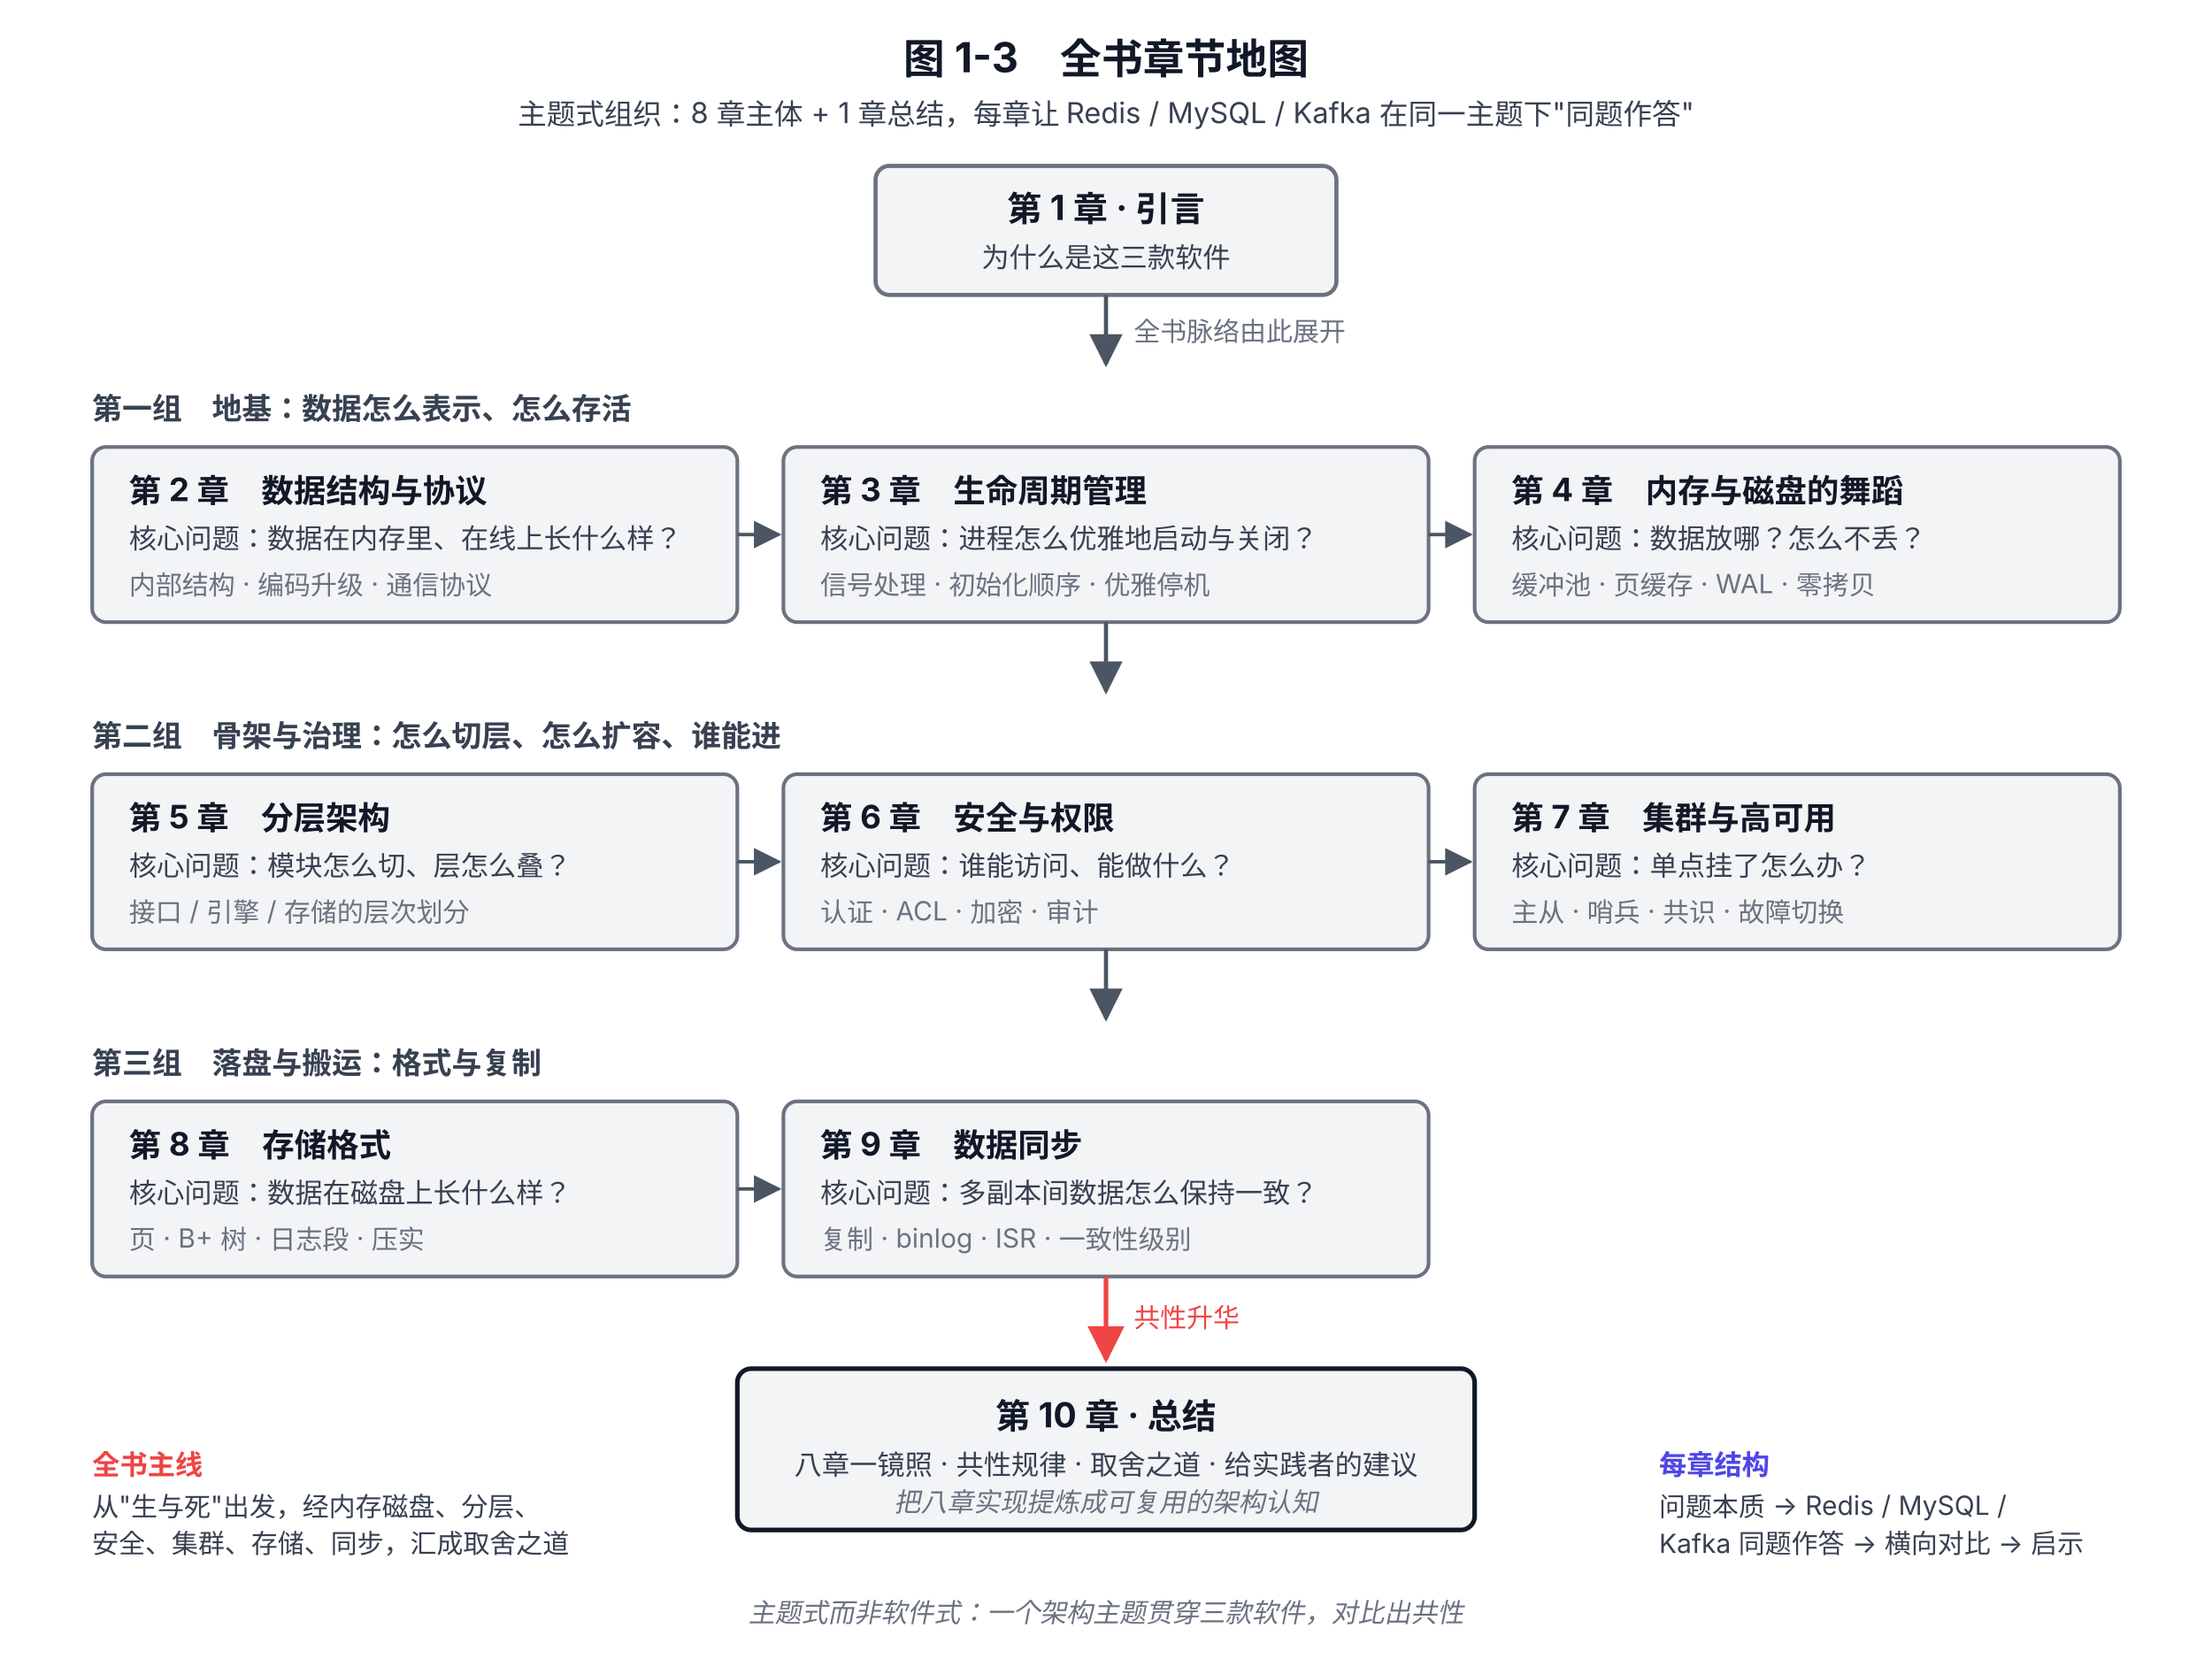
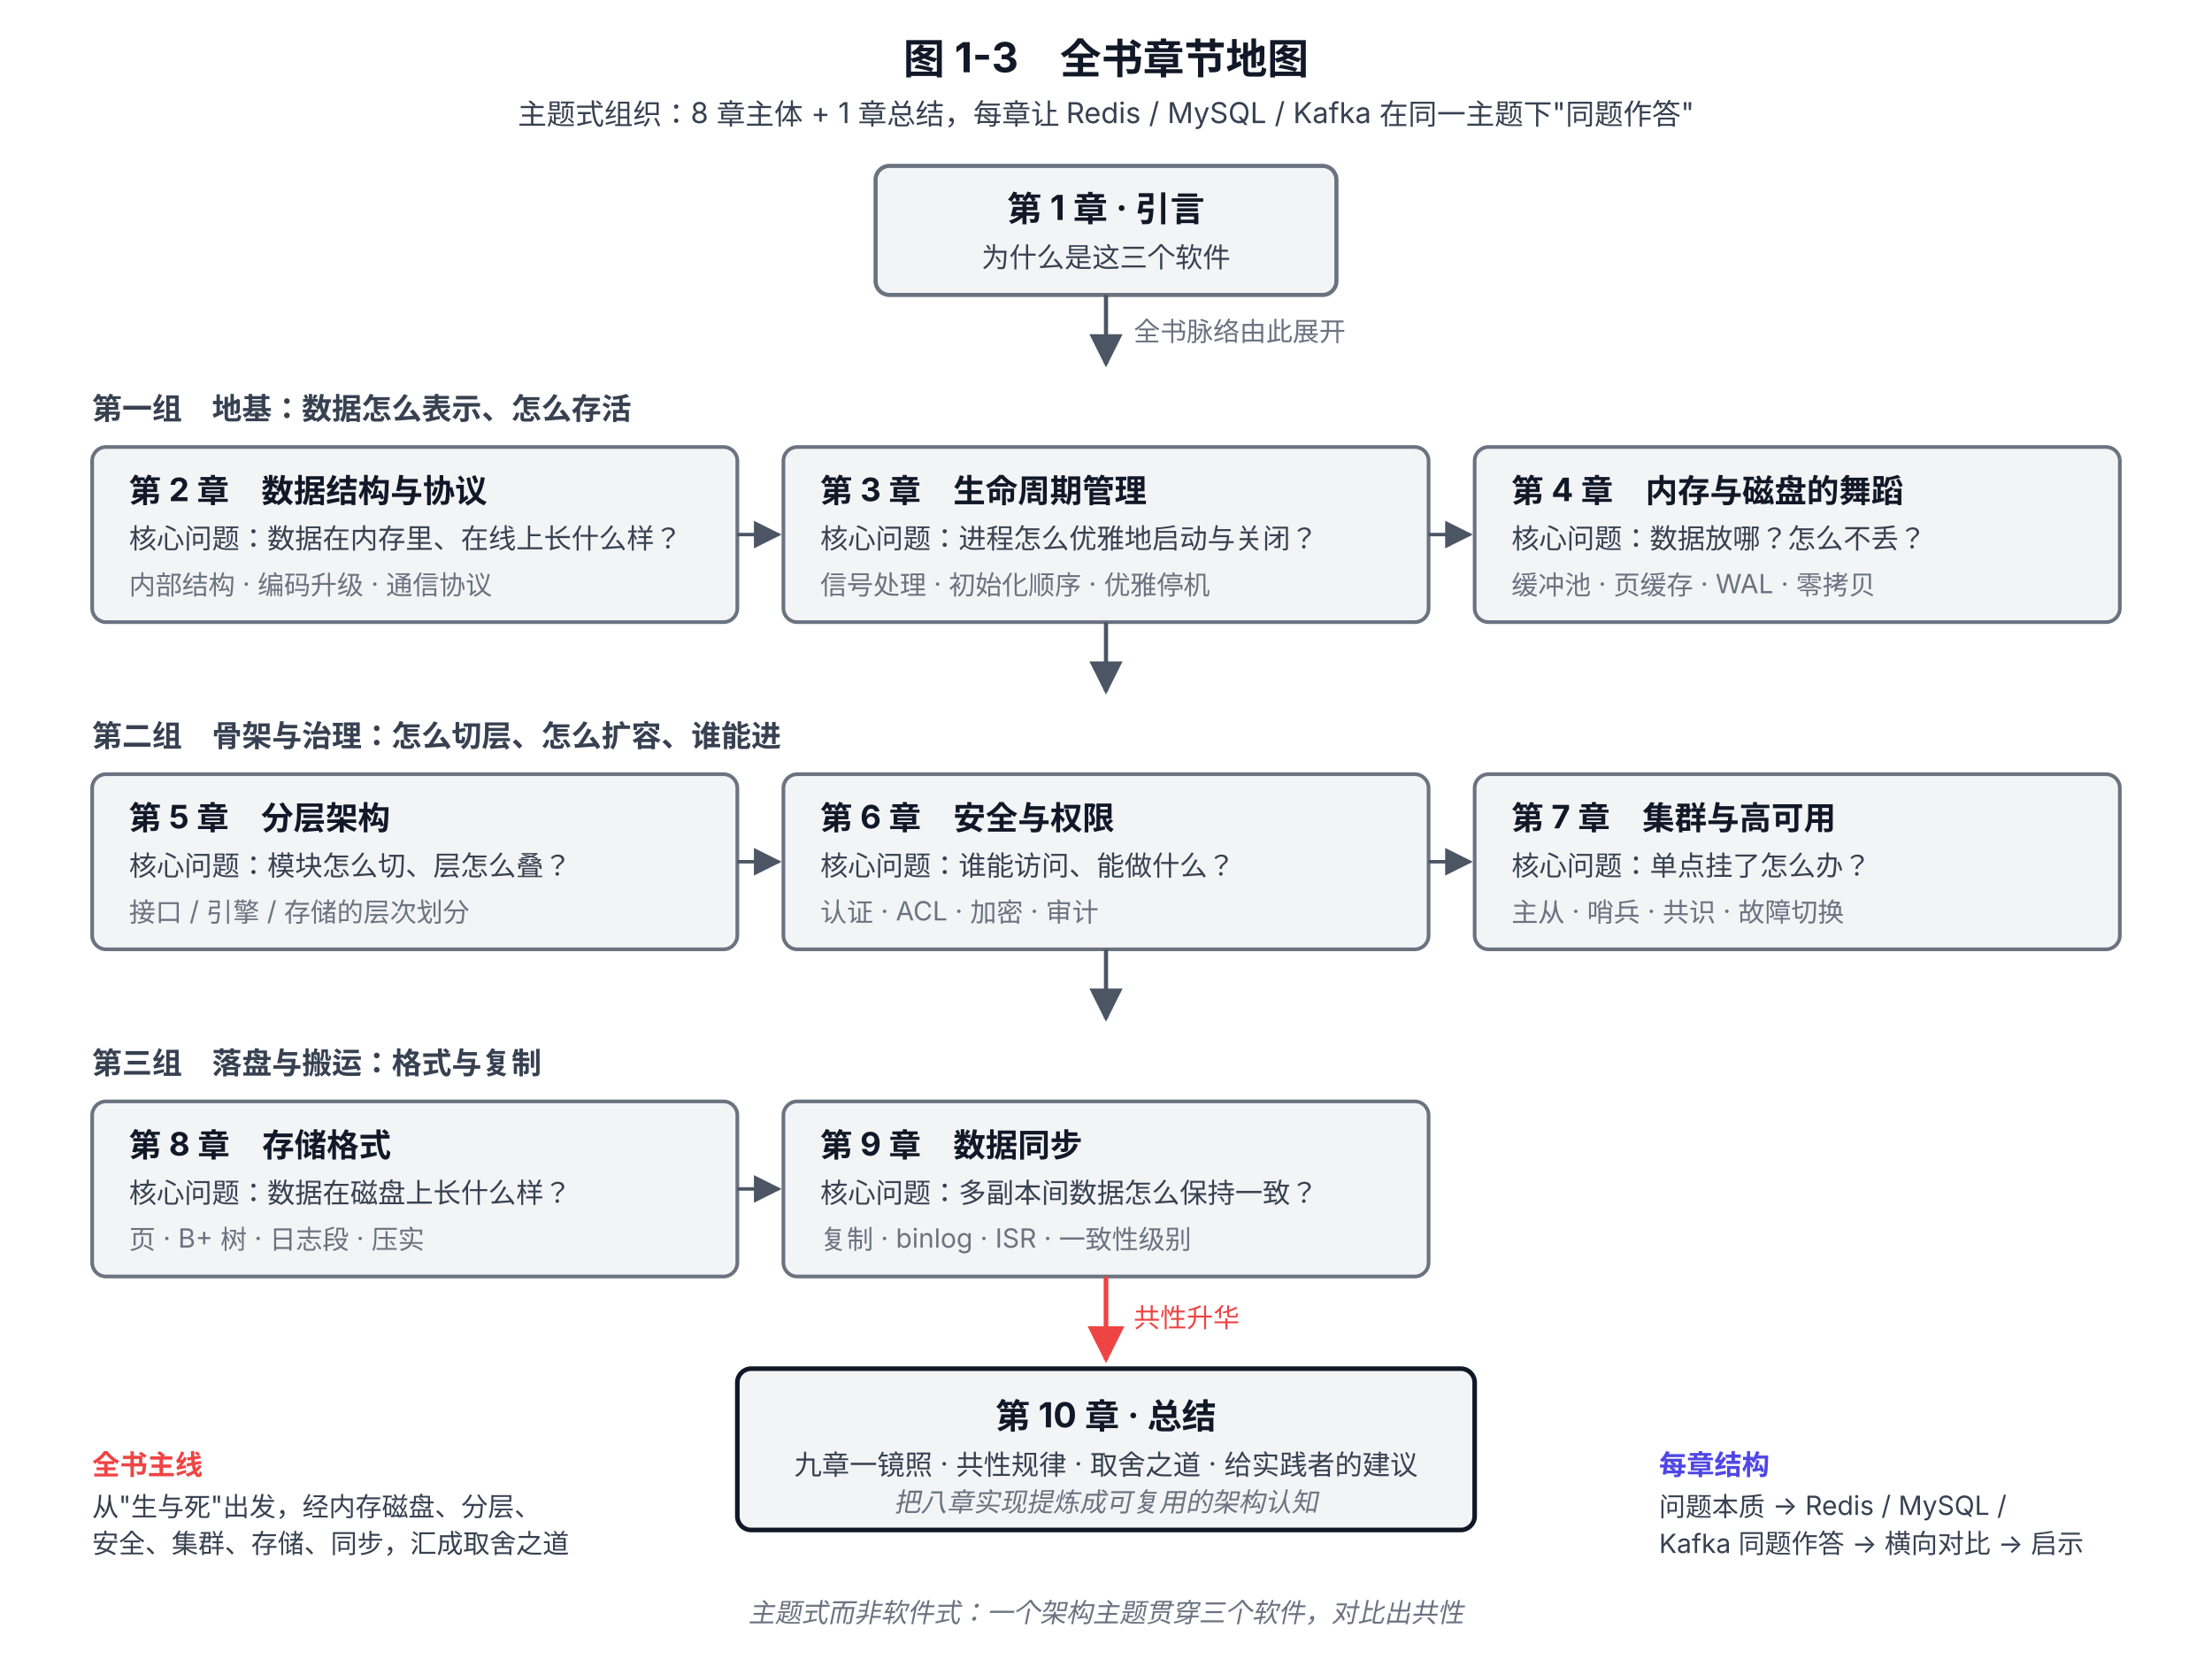
<svg xmlns="http://www.w3.org/2000/svg" viewBox="0 0 960 720" font-family="system-ui, -apple-system, 'PingFang SC', 'Microsoft YaHei', sans-serif">
  <defs>
    <marker id="arrow" viewBox="0 0 10 10" refX="9" refY="5" markerWidth="8" markerHeight="8" orient="auto-start-reverse">
      <path d="M0,0 L10,5 L0,10 z" fill="#4B5563" />
    </marker>
    <marker id="arrow-end" viewBox="0 0 10 10" refX="9" refY="5" markerWidth="8" markerHeight="8" orient="auto-start-reverse">
      <path d="M0,0 L10,5 L0,10 z" fill="#EF4444" />
    </marker>
  </defs>
  <text x="480" y="32" text-anchor="middle" font-size="18" font-weight="700" fill="#111827">图 1-3　全书章节地图</text>
  <text x="480" y="54" text-anchor="middle" font-size="12.5" fill="#374151">主题式组织：8 章主体 + 1 章总结，每章让 Redis / MySQL / Kafka 在同一主题下"同题作答"</text>
  <rect x="380" y="72" width="200" height="56" rx="6" fill="#F3F4F6" stroke="#6B7280" stroke-width="1.8" />
  <text x="480" y="96" text-anchor="middle" font-size="15" font-weight="700" fill="#111827">第 1 章 · 引言</text>
-   <text x="480" y="116" text-anchor="middle" font-size="12" fill="#374151">为什么是这三款软件</text>
+   <text x="480" y="116" text-anchor="middle" font-size="12" fill="#374151">为什么是这三个软件</text>
  <line x1="480" y1="128" x2="480" y2="158" stroke="#4B5563" stroke-width="1.8" marker-end="url(#arrow)" />
  <text x="492" y="148" font-size="11.5" fill="#6B7280">全书脉络由此展开</text>
  <text x="40" y="182" font-size="13" font-weight="600" fill="#374151">第一组　地基：数据怎么表示、怎么存活</text>
  <rect x="40" y="194" width="280" height="76" rx="6" fill="#F3F4F6" stroke="#6B7280" stroke-width="1.6" />
  <text x="56" y="218" font-size="14" font-weight="700" fill="#111827">第 2 章　数据结构与协议</text>
  <text x="56" y="238" font-size="12" fill="#374151">核心问题：数据在内存里、在线上长什么样？</text>
  <text x="56" y="258" font-size="11.5" fill="#6B7280">内部结构 · 编码升级 · 通信协议</text>
  <rect x="340" y="194" width="280" height="76" rx="6" fill="#F3F4F6" stroke="#6B7280" stroke-width="1.6" />
  <text x="356" y="218" font-size="14" font-weight="700" fill="#111827">第 3 章　生命周期管理</text>
  <text x="356" y="238" font-size="12" fill="#374151">核心问题：进程怎么优雅地启动与关闭？</text>
  <text x="356" y="258" font-size="11.5" fill="#6B7280">信号处理 · 初始化顺序 · 优雅停机</text>
  <rect x="640" y="194" width="280" height="76" rx="6" fill="#F3F4F6" stroke="#6B7280" stroke-width="1.6" />
  <text x="656" y="218" font-size="14" font-weight="700" fill="#111827">第 4 章　内存与磁盘的舞蹈</text>
  <text x="656" y="238" font-size="12" fill="#374151">核心问题：数据放哪？怎么不丢？</text>
  <text x="656" y="258" font-size="11.5" fill="#6B7280">缓冲池 · 页缓存 · WAL · 零拷贝</text>
  <line x1="320" y1="232" x2="338" y2="232" stroke="#4B5563" stroke-width="1.5" marker-end="url(#arrow)" />
  <line x1="620" y1="232" x2="638" y2="232" stroke="#4B5563" stroke-width="1.5" marker-end="url(#arrow)" />
  <line x1="480" y1="270" x2="480" y2="300" stroke="#4B5563" stroke-width="1.8" marker-end="url(#arrow)" />
  <text x="40" y="324" font-size="13" font-weight="600" fill="#374151">第二组　骨架与治理：怎么切层、怎么扩容、谁能进</text>
  <rect x="40" y="336" width="280" height="76" rx="6" fill="#F3F4F6" stroke="#6B7280" stroke-width="1.6" />
  <text x="56" y="360" font-size="14" font-weight="700" fill="#111827">第 5 章　分层架构</text>
  <text x="56" y="380" font-size="12" fill="#374151">核心问题：模块怎么切、层怎么叠？</text>
  <text x="56" y="400" font-size="11.5" fill="#6B7280">接口 / 引擎 / 存储的层次划分</text>
  <rect x="340" y="336" width="280" height="76" rx="6" fill="#F3F4F6" stroke="#6B7280" stroke-width="1.6" />
  <text x="356" y="360" font-size="14" font-weight="700" fill="#111827">第 6 章　安全与权限</text>
  <text x="356" y="380" font-size="12" fill="#374151">核心问题：谁能访问、能做什么？</text>
  <text x="356" y="400" font-size="11.5" fill="#6B7280">认证 · ACL · 加密 · 审计</text>
  <rect x="640" y="336" width="280" height="76" rx="6" fill="#F3F4F6" stroke="#6B7280" stroke-width="1.6" />
  <text x="656" y="360" font-size="14" font-weight="700" fill="#111827">第 7 章　集群与高可用</text>
  <text x="656" y="380" font-size="12" fill="#374151">核心问题：单点挂了怎么办？</text>
  <text x="656" y="400" font-size="11.5" fill="#6B7280">主从 · 哨兵 · 共识 · 故障切换</text>
  <line x1="320" y1="374" x2="338" y2="374" stroke="#4B5563" stroke-width="1.5" marker-end="url(#arrow)" />
  <line x1="620" y1="374" x2="638" y2="374" stroke="#4B5563" stroke-width="1.5" marker-end="url(#arrow)" />
  <line x1="480" y1="412" x2="480" y2="442" stroke="#4B5563" stroke-width="1.8" marker-end="url(#arrow)" />
  <text x="40" y="466" font-size="13" font-weight="600" fill="#374151">第三组　落盘与搬运：格式与复制</text>
  <rect x="40" y="478" width="280" height="76" rx="6" fill="#F3F4F6" stroke="#6B7280" stroke-width="1.6" />
  <text x="56" y="502" font-size="14" font-weight="700" fill="#111827">第 8 章　存储格式</text>
  <text x="56" y="522" font-size="12" fill="#374151">核心问题：数据在磁盘上长什么样？</text>
  <text x="56" y="542" font-size="11.5" fill="#6B7280">页 · B+ 树 · 日志段 · 压实</text>
  <rect x="340" y="478" width="280" height="76" rx="6" fill="#F3F4F6" stroke="#6B7280" stroke-width="1.6" />
  <text x="356" y="502" font-size="14" font-weight="700" fill="#111827">第 9 章　数据同步</text>
  <text x="356" y="522" font-size="12" fill="#374151">核心问题：多副本间数据怎么保持一致？</text>
  <text x="356" y="542" font-size="11.5" fill="#6B7280">复制 · binlog · ISR · 一致性级别</text>
  <line x1="320" y1="516" x2="338" y2="516" stroke="#4B5563" stroke-width="1.5" marker-end="url(#arrow)" />
  <line x1="480" y1="554" x2="480" y2="590" stroke="#EF4444" stroke-width="2" marker-end="url(#arrow-end)" />
  <text x="492" y="576" font-size="11.5" fill="#EF4444">共性升华</text>
  <rect x="320" y="594" width="320" height="70" rx="6" fill="#F3F4F6" stroke="#111827" stroke-width="2" />
  <text x="480" y="620" text-anchor="middle" font-size="15" font-weight="700" fill="#111827">第 10 章 · 总结</text>
-   <text x="480" y="640" text-anchor="middle" font-size="12" fill="#374151">八章一镜照 · 共性规律 · 取舍之道 · 给实践者的建议</text>
+   <text x="480" y="640" text-anchor="middle" font-size="12" fill="#374151">九章一镜照 · 共性规律 · 取舍之道 · 给实践者的建议</text>
  <text x="480" y="656" text-anchor="middle" font-size="11.5" font-style="italic" fill="#6B7280">把八章实现提炼成可复用的架构认知</text>
  <text x="40" y="640" font-size="12" font-weight="600" fill="#EF4444">全书主线</text>
  <text x="40" y="658" font-size="11.5" fill="#374151">从"生与死"出发，经内存磁盘、分层、</text>
  <text x="40" y="674" font-size="11.5" fill="#374151">安全、集群、存储、同步，汇成取舍之道</text>
  <text x="720" y="640" font-size="12" font-weight="600" fill="#4F46E5">每章结构</text>
  <text x="720" y="658" font-size="11.5" fill="#374151">问题本质 → Redis / MySQL /</text>
  <text x="720" y="674" font-size="11.5" fill="#374151">Kafka 同题作答 → 横向对比 → 启示</text>
-   <text x="480" y="704" text-anchor="middle" font-size="11.5" font-style="italic" fill="#6B7280">主题式而非软件式：一个架构主题贯穿三款软件，对比出共性</text>
+   <text x="480" y="704" text-anchor="middle" font-size="11.5" font-style="italic" fill="#6B7280">主题式而非软件式：一个架构主题贯穿三个软件，对比出共性</text>
</svg>
